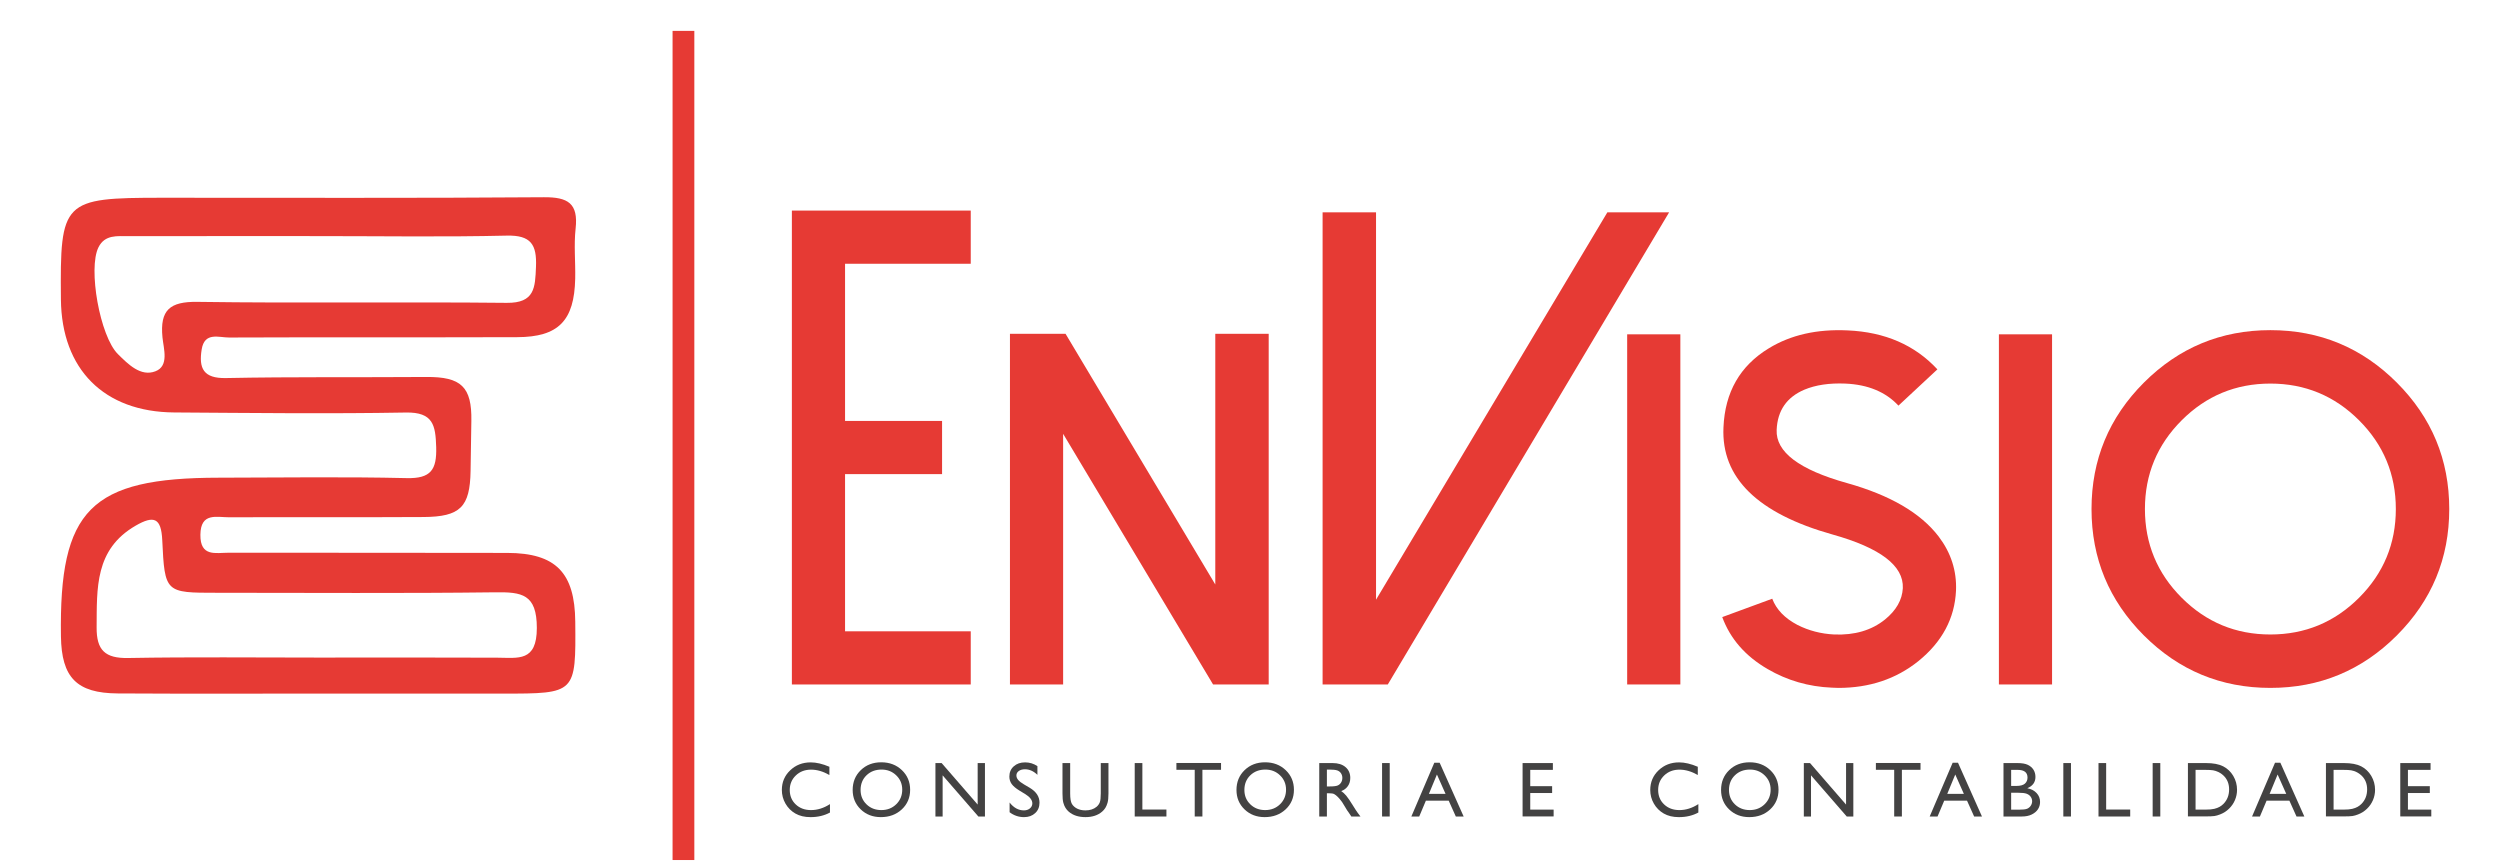
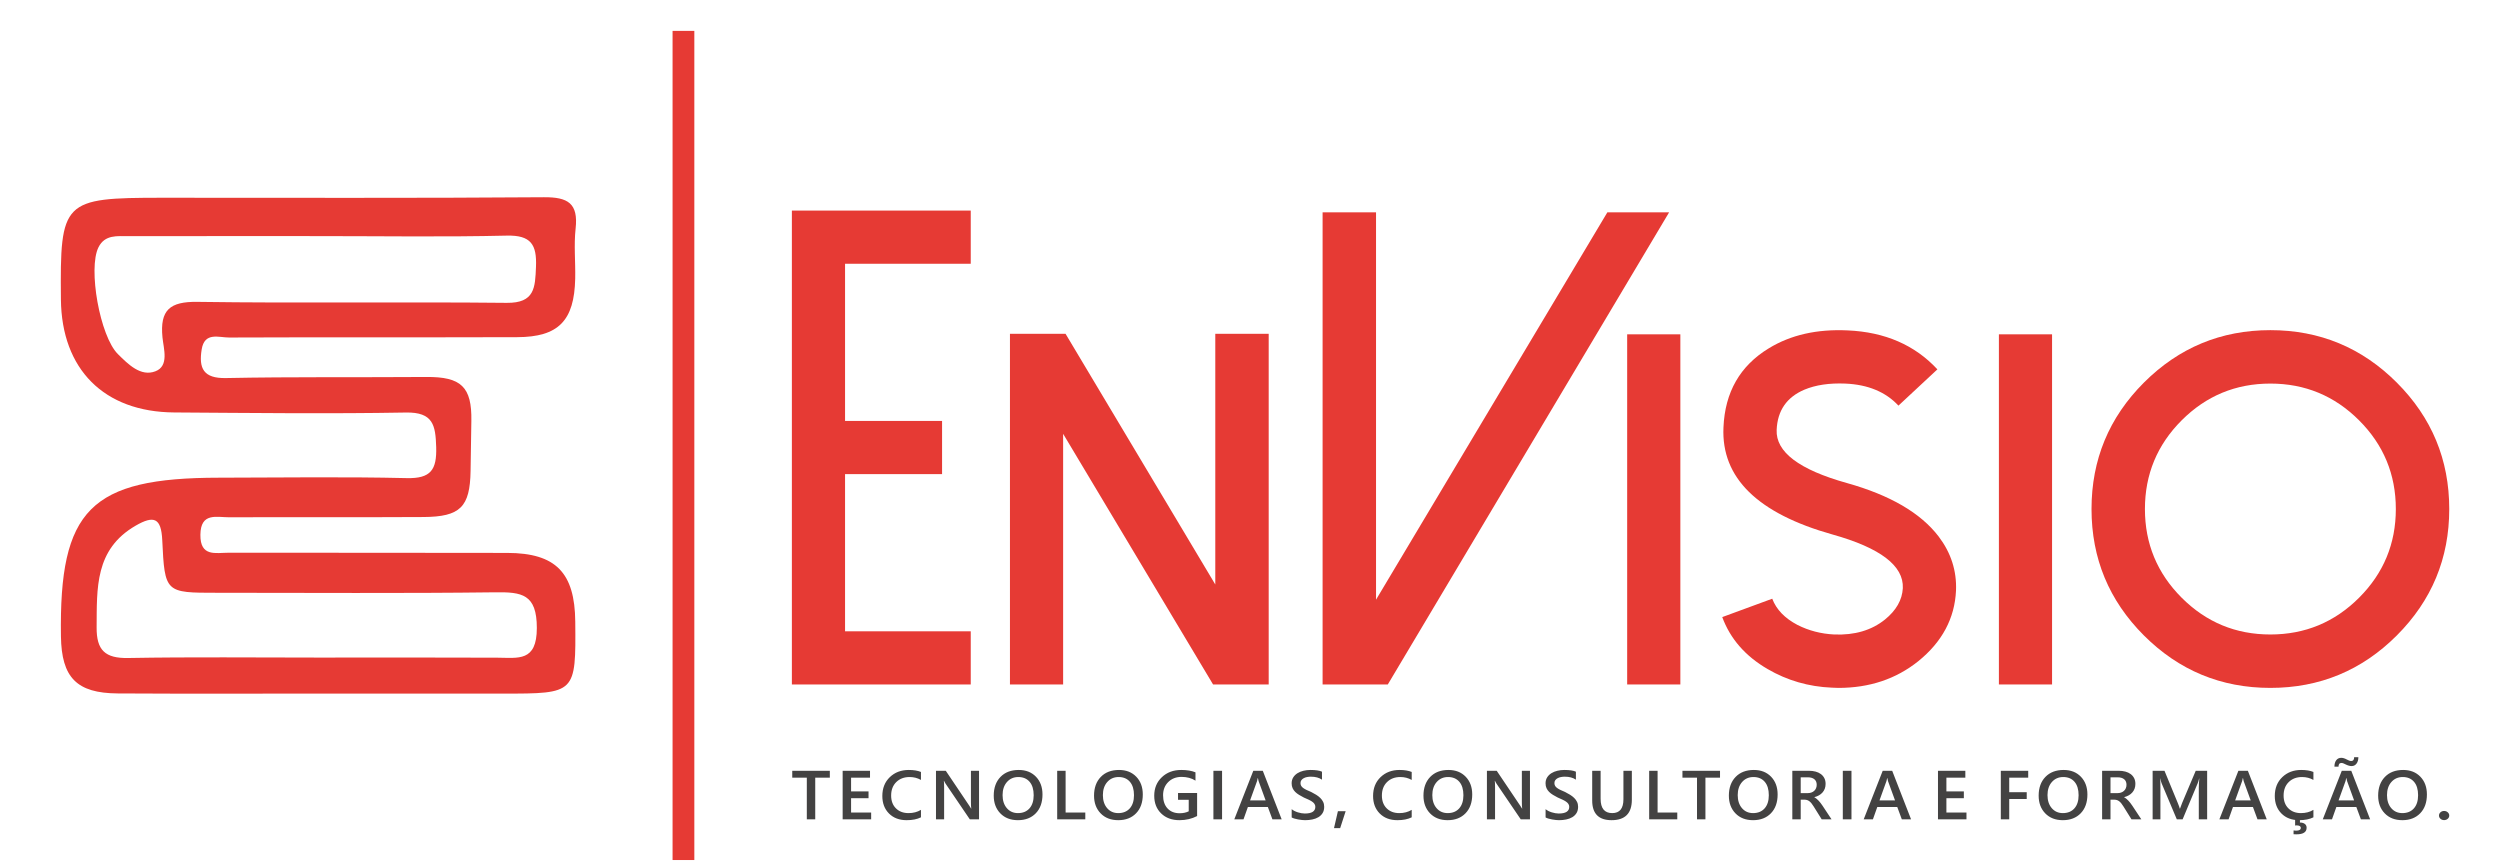
<svg xmlns="http://www.w3.org/2000/svg" xml:space="preserve" width="214.622mm" height="74.506mm" version="1.1" style="shape-rendering:geometricPrecision; text-rendering:geometricPrecision; image-rendering:optimizeQuality; fill-rule:evenodd; clip-rule:evenodd" viewBox="0 0 21462.2 7450.6">
  <defs>
    <style type="text/css">
   
    .fil1 {fill:#434242;fill-rule:nonzero}
    .fil0 {fill:#E63A34;fill-rule:nonzero}
   
  </style>
  </defs>
  <g id="Camada_x0020_1">
    <path class="fil0" d="M2738.2 5645.24c510.08,0 1020.32,-1.71 1530.55,0.89 180.29,0.93 339.88,37.45 339.88,-255.04 0,-291.57 -128.71,-309.12 -357.18,-306.23 -796.41,10.1 -1593.12,3.94 -2389.79,4.05 -442.43,0.15 -447.4,0.41 -468.74,-451.7 -9.02,-189.43 -69.26,-216.67 -229.66,-123.7 -350.61,203.45 -331.09,536.8 -333.72,871.82 -1.71,196.41 72.52,267.22 270.63,263.58 545.82,-9.98 1091.94,-3.56 1638.03,-3.67zm1.82 -3618.32c-545.31,0 -1090.61,-0.52 -1635.92,0.52 -96.75,0.26 -203.19,-15.18 -258.6,95.31 -91.38,182.41 12.73,764.38 166.41,916.88 89.04,88.14 196,196.14 321.96,147.97 119.54,-45.58 70.7,-192.88 61.01,-290.78 -23.15,-235.3 62.47,-308.86 300.73,-305.33 884.41,12.69 1769.23,-0.93 2653.9,8.49 241.72,2.64 244.46,-131.04 251.77,-308.33 8.13,-190.5 -41.34,-274.01 -251.62,-268.92 -536.29,12.69 -1073.1,4.19 -1609.64,4.19zm98.46 3927.43c-609.44,-0.26 -1218.8,2.49 -1828.13,-1.29 -352.83,-2.23 -481.95,-136.95 -487.18,-489.68 -16.22,-1089.86 253.22,-1361.13 1354.85,-1362.42 537.7,-0.82 1075.69,-9.06 1613.02,3.63 208.58,4.98 259.35,-72.11 253.6,-266.28 -5.65,-186.83 -24.76,-300.99 -260.28,-296.84 -662.77,11.81 -1326.17,3.83 -1989.31,-0.63 -602.12,-4.08 -966.39,-370.54 -972.14,-970.95 -7.98,-848.67 14.55,-871.87 867,-872.24 1093.25,-0.52 2186.34,4.31 3279.59,-4.45 206.35,-1.6 296.16,52.62 272.07,269.29 -15.69,141.7 -0.4,286.48 -3.52,429.85 -7.87,361.22 -143.26,501.06 -498.43,502.25 -824.32,2.75 -1648.65,-0.52 -2472.97,3.01 -87.07,0.37 -210.91,-50.66 -235.3,102.5 -25.79,160.78 13.88,249.44 208.06,245.51 573.33,-11.66 1147.06,-4.98 1720.53,-9.32 298.91,-2.23 391.47,84.21 386.61,376.81 -2.34,143.37 -4.19,286.59 -6.68,429.96 -5.23,309.26 -87.18,393.59 -405.2,395.55 -555.55,3.42 -1111.32,-0.15 -1666.98,2.23 -108,0.37 -245.1,-43.87 -247.32,149.64 -2.34,193.1 132.9,154.35 242.76,154.61 797.6,1.45 1595.2,-0.78 2392.69,1.6 415.92,1.15 578.96,169.68 582.75,590.47 5.49,617.31 5.49,617.31 -621.39,617.45 -492.94,0 -985.88,0 -1478.7,-0.26z" />
    <polygon class="fil0" points="5960.78,7383.25 5773.95,7383.25 5773.95,265.12 5960.78,265.12 " />
    <polygon class="fil0" points="8333.69,1807.8 8333.69,2264.33 7254.69,2264.33 7254.69,3613.7 8087.55,3613.7 8087.55,4070.23 7254.69,4070.23 7254.69,5419.7 8333.69,5419.7 8333.69,5876.12 6798.16,5876.12 6798.16,1807.8 " />
    <polygon class="fil0" points="10891.61,2865.9 10891.61,5876.05 10414.11,5876.05 9126.83,3724.26 9126.83,5876.05 8670.3,5876.05 8670.3,2865.9 9147.8,2865.9 10433.11,5017.84 10433.11,2865.9 " />
    <polygon class="fil0" points="11813.09,1823.09 11813.09,5148.25 13798.87,1823.09 14329,1823.09 11914.04,5876.08 11354.33,5876.08 11354.33,1823.09 " />
    <polygon class="fil0" points="14425.6,5876.01 13969.07,5876.01 13969.07,2870.17 14425.6,2870.17 " />
    <path class="fil0" d="M15725.57 5903.43c-199.15,-8.38 -382.82,-61.64 -551.06,-159.84 -190.76,-110.79 -320.4,-259.39 -389.24,-445.95l429.18 -157.77c35.07,92.56 107.22,167.6 216.55,225.09 96.87,49.06 202.12,76.45 315.65,82.06 175.32,6.94 320.36,-35.86 435.45,-128.3 96.75,-78.54 147.97,-168.39 153.46,-269.3 8.5,-192.1 -192.58,-345.67 -603.57,-460.76 -643.77,-180.81 -955.89,-487.3 -936.26,-919.11 12.7,-302.95 142.3,-529.31 389.25,-679.36 188.01,-115.08 413.59,-166.3 677.43,-153.72 319.69,14.03 576.33,125.55 769.84,334.39l-334.39 311.49c-109.45,-117.83 -261.73,-180.96 -456.53,-189.35 -137.51,-5.6 -254.53,11.91 -351.43,52.52 -151.35,64.54 -230.55,179.51 -237.49,345 -8.65,189.32 192.58,341.59 603.57,456.53 370.25,103.69 632.49,256.64 786.88,458.5 106.44,140.25 156.17,295.27 149.23,464.95 -11.13,238.42 -119.28,440.28 -323.89,605.8 -190.76,152.91 -419.37,229.25 -685.81,229.25 -19.63,0 -38.64,-0.78 -56.82,-2.12z" />
    <polygon class="fil0" points="17616.71,5876.01 17160.29,5876.01 17160.29,2870.17 17616.71,2870.17 " />
    <path class="fil0" d="M18729.37 3608.5c-210.14,210.28 -315.43,464.14 -315.43,761.49 0,297.31 105.29,551.06 315.43,761.34 210.39,210.51 464.13,315.65 761.45,315.65 297.35,0 551.09,-105.14 761.6,-315.65 210.28,-210.28 315.54,-464.03 315.54,-761.34 0,-297.35 -105.26,-551.21 -315.54,-761.49 -210.51,-210.39 -464.25,-315.54 -761.6,-315.54 -297.32,0 -551.06,105.15 -761.45,315.54zm-324.08 1846.87c-300.06,-300.1 -449.85,-661.99 -449.85,-1085.38 0,-423.57 149.79,-785.32 449.85,-1085.53 300.25,-300.09 662.1,-450.14 1085.53,-450.14 423.57,0 785.31,150.05 1085.41,450.14 300.06,300.21 450.26,661.96 450.26,1085.53 0,423.39 -150.2,785.28 -450.26,1085.38 -300.1,300.06 -661.84,450.11 -1085.41,450.11 -423.43,0 -785.28,-150.05 -1085.53,-450.11z" />
-     <path class="fil1" d="M7125.17 6903.15l0 72.3c-48.06,26.17 -103.7,39.53 -166.68,39.53 -51.32,0 -94.78,-10.47 -130.52,-31.03 -35.63,-20.56 -63.91,-48.84 -84.73,-84.99 -20.68,-36.11 -31.18,-75.15 -31.18,-117.28 0,-66.65 23.72,-122.95 71.52,-168.38 47.5,-45.58 106.29,-68.36 176.06,-68.36 48.21,0 101.88,12.58 160.67,37.7l0 70.7c-53.67,-30.76 -106.18,-46.05 -157.25,-46.05 -52.63,0 -96.35,16.62 -130.94,49.88 -34.66,33.1 -52.1,74.6 -52.1,124.51 0,50.4 17.03,91.78 51.32,124.22 34.18,32.36 77.79,48.58 130.94,48.58 55.63,0 109.97,-17.14 162.89,-51.33z" />
-     <path class="fil1" d="M7568.19 6606.66c-52.37,0 -95.46,16.36 -129.38,49.25 -33.88,32.84 -50.77,74.74 -50.77,125.81 0,49.47 17,90.59 50.92,123.48 33.77,32.84 76.34,49.21 127.26,49.21 51.18,0 93.86,-16.74 128.04,-50.29 34.3,-33.37 51.33,-75.16 51.33,-125.04 0,-48.69 -17.03,-89.55 -51.33,-122.65 -34.18,-33.26 -76.08,-49.77 -126.07,-49.77zm-2.75 -62.43c70.96,0 130.12,22.49 177.26,67.4 47.02,44.8 70.7,101.1 70.7,168.79 0,67.7 -23.94,123.59 -71.48,167.98 -47.51,44.38 -107.48,66.5 -179.89,66.5 -69.14,0 -126.85,-22.12 -172.84,-66.5 -46.06,-44.39 -69.1,-99.91 -69.1,-166.68 0,-68.62 23.3,-125.29 69.66,-170.09 46.32,-44.91 104.84,-67.4 175.69,-67.4z" />
-     <polygon class="fil1" points="8393.14,6550.84 8455.72,6550.84 8455.72,7009.63 8399.16,7009.63 8092.38,6656.24 8092.38,7009.63 8030.58,7009.63 8030.58,6550.84 8083.77,6550.84 8393.14,6907.13 " />
-     <path class="fil1" d="M8801.91 6817.39l-49.88 -30.25c-31.29,-19.26 -53.56,-37.97 -66.92,-56.56 -13.1,-18.48 -19.89,-39.68 -19.89,-63.76 0,-36.15 12.54,-65.47 37.71,-88 25.12,-22.64 57.6,-33.92 97.64,-33.92 38.27,0 73.49,10.76 105.55,32.36l0 74.49c-33.25,-31.81 -68.73,-47.65 -106.96,-47.65 -21.49,0 -39.04,4.97 -52.77,14.77 -13.74,9.98 -20.68,22.67 -20.68,38.11 0,13.73 5.09,26.72 15.18,38.64 10.21,12.02 26.43,24.6 48.96,37.82l50.28 29.61c56.05,33.51 83.92,76.05 83.92,127.78 0,36.63 -12.29,66.51 -37.04,89.56 -24.61,22.9 -56.45,34.55 -95.98,34.55 -45.42,0 -86.54,-13.99 -123.73,-41.9l0 -83.4c35.37,45.02 76.45,67.44 123.07,67.44 20.56,0 37.7,-5.79 51.47,-17.15 13.62,-11.39 20.56,-25.94 20.56,-43.09 0,-27.87 -20.19,-54.48 -60.49,-79.45z" />
-     <path class="fil1" d="M9450.02 6550.84l65.98 0 0 260.42c0,35.22 -2.63,61.8 -7.72,79.76 -5.23,18.04 -11.54,32.99 -19,44.76 -7.57,12.06 -16.74,22.64 -27.76,32.06 -36.37,31.33 -83.91,47.02 -142.55,47.02 -59.86,0 -107.63,-15.58 -143.89,-46.61 -11.02,-9.69 -20.19,-20.41 -27.76,-32.47 -7.46,-11.77 -13.77,-26.47 -18.59,-43.87 -4.98,-17.15 -7.46,-44.24 -7.46,-81.28l0 -259.79 65.98 0 0 260.42c0,43.09 4.98,73.08 14.78,89.96 9.94,16.89 24.9,30.36 44.9,40.57 20.3,10.09 44.02,15.33 71.37,15.33 39.01,0 70.7,-10.36 95.31,-30.62 12.84,-10.88 22.27,-23.83 28.02,-38.79 5.49,-14.91 8.39,-40.3 8.39,-76.45l0 -260.42z" />
-     <polygon class="fil1" points="9741.39,6550.84 9807.12,6550.84 9807.12,6949.81 10013.62,6949.81 10013.62,7009.63 9741.39,7009.63 " />
-     <polygon class="fil1" points="10099.28,6550.13 10482.51,6550.13 10482.51,6608.66 10322.51,6608.66 10322.51,7009.56 10256.52,7009.56 10256.52,6608.66 10099.28,6608.66 " />
-     <path class="fil1" d="M10863.1 6606.66c-52.36,0 -95.45,16.36 -129.37,49.25 -33.89,32.84 -50.77,74.74 -50.77,125.81 0,49.47 16.99,90.59 50.92,123.48 33.92,32.84 76.34,49.21 127.26,49.21 51.18,0 94,-16.74 128.19,-50.29 34.14,-33.37 51.17,-75.16 51.17,-125.04 0,-48.69 -17.03,-89.55 -51.17,-122.65 -34.19,-33.26 -76.2,-49.77 -126.23,-49.77zm-2.74 -62.43c70.96,0 130.12,22.49 177.25,67.4 47.02,44.8 70.7,101.1 70.7,168.79 0,67.7 -23.94,123.59 -71.48,167.98 -47.5,44.38 -107.48,66.5 -179.89,66.5 -69.14,0 -126.85,-22.12 -172.83,-66.5 -46.06,-44.39 -69.11,-99.91 -69.11,-166.68 0,-68.62 23.31,-125.29 69.66,-170.09 46.32,-44.91 105,-67.4 175.7,-67.4z" />
-     <path class="fil1" d="M11410.86 6606.66l-19.64 0 0 144.81 24.98 0c33.26,0 56.04,-2.89 68.36,-8.5 12.44,-5.64 22.01,-14.29 28.95,-25.79 6.91,-11.54 10.32,-24.61 10.32,-39.3 0,-14.4 -3.79,-27.47 -11.39,-39.12 -7.57,-11.8 -18.45,-20.04 -32.48,-24.9 -13.73,-4.72 -36.89,-7.2 -69.1,-7.2zm-85.25 403.01l0 -458.79 114.98 0c46.31,0 83.13,11.39 110.33,34.44 27.24,23.04 41.01,54.07 41.01,93.22 0,26.73 -6.68,49.88 -20.19,69.41 -13.21,19.48 -32.58,33.88 -57.34,43.6 14.66,9.69 29.06,22.75 42.94,39.38 14.03,16.63 33.78,45.73 59.2,87.07 15.85,26.05 28.8,45.72 38.37,58.79l24.35 32.88 -78.16 0 -20.04 -30.25c-0.67,-1.19 -1.97,-3 -3.93,-5.64l-12.85 -18.07 -20.15 -33.52 -22.01 -35.85c-13.73,-18.74 -26.16,-33.81 -37.44,-44.91 -11.1,-11.13 -21.46,-19.26 -30.62,-24.08 -8.91,-5.01 -24.24,-7.35 -45.84,-7.35l-17 0 0 199.67 -65.61 0z" />
-     <polygon class="fil1" points="11864.94,6550.8 11930.55,6550.8 11930.55,7009.59 11864.94,7009.59 " />
-     <path class="fil1" d="M12409.8 6815.2l-73.97 -166.16 -68.73 166.16 142.7 0zm-96.5 -266.96l46.1 0 205.83 461.39 -67.18 0 -61.12 -135.91 -195.89 0 -57.22 135.91 -67.55 0 197.03 -461.39z" />
-     <polygon class="fil1" points="13071.23,6550.84 13331.25,6550.84 13331.25,6609.25 13136.96,6609.25 13136.96,6749.21 13324.82,6749.21 13324.82,6808 13136.96,6808 13136.96,6950.44 13337.67,6950.44 13337.67,7008.96 13071.23,7008.96 " />
-     <path class="fil1" d="M14580.22 6903.15l0 72.3c-48.06,26.17 -103.7,39.53 -166.83,39.53 -51.18,0 -94.78,-10.47 -130.38,-31.03 -35.62,-20.56 -64.02,-48.84 -84.73,-84.99 -20.82,-36.11 -31.13,-75.15 -31.13,-117.28 0,-66.65 23.68,-122.95 71.33,-168.38 47.65,-45.58 106.44,-68.36 176.25,-68.36 48.17,0 101.73,12.58 160.63,37.7l0 70.7c-53.67,-30.76 -106.19,-46.05 -157.25,-46.05 -52.74,0 -96.35,16.62 -131.05,49.88 -34.55,33.1 -52,74.6 -52,124.51 0,50.4 17.04,91.78 51.33,124.22 34.18,32.36 77.79,48.58 130.94,48.58 55.63,0 109.96,-17.14 162.89,-51.33z" />
-     <path class="fil1" d="M15023.24 6606.66c-52.52,0 -95.57,16.36 -129.34,49.25 -33.92,32.84 -50.81,74.74 -50.81,125.81 0,49.47 17,90.59 50.92,123.48 33.77,32.84 76.34,49.21 127.26,49.21 51.18,0 93.86,-16.74 128.04,-50.29 34.29,-33.37 51.33,-75.16 51.33,-125.04 0,-48.69 -17.04,-89.55 -51.33,-122.65 -34.18,-33.26 -76.19,-49.77 -126.07,-49.77zm-2.75 -62.43c70.96,0 130.12,22.49 177.14,67.4 47.14,44.8 70.7,101.1 70.7,168.79 0,67.7 -23.82,123.59 -71.48,167.98 -47.39,44.38 -107.36,66.5 -179.88,66.5 -69.03,0 -126.75,-22.12 -172.84,-66.5 -46.1,-44.39 -68.99,-99.91 -68.99,-166.68 0,-68.62 23.15,-125.29 69.51,-170.09 46.35,-44.91 104.99,-67.4 175.84,-67.4z" />
-     <polygon class="fil1" points="15848.19,6550.84 15910.65,6550.84 15910.65,7009.63 15854.09,7009.63 15547.31,6656.24 15547.31,7009.63 15485.63,7009.63 15485.63,6550.84 15538.82,6550.84 15848.19,6907.13 " />
-     <polygon class="fil1" points="16104.27,6550.13 16487.39,6550.13 16487.39,6608.66 16327.51,6608.66 16327.51,7009.56 16261.41,7009.56 16261.41,6608.66 16104.27,6608.66 " />
-     <path class="fil1" d="M16859.53 6815.2l-73.82 -166.16 -68.73 166.16 142.55 0zm-96.35 -266.96l46.1 0 205.68 461.39 -67.18 0 -61.12 -135.91 -195.74 0 -57.34 135.91 -67.43 0 197.03 -461.39z" />
-     <path class="fil1" d="M17326.75 6805.69l-61.28 0 0 145.45 64.69 0c35.85,0 60.2,-2.74 73.04,-8.39 12.84,-5.64 23.05,-14.25 30.77,-26.05 7.86,-11.91 11.65,-24.61 11.65,-38.08 0,-14.03 -4.05,-26.87 -12.29,-38.52 -8.12,-11.51 -19.78,-20.15 -34.84,-25.91 -15.18,-5.75 -39.01,-8.5 -71.74,-8.5zm-4.87 -196.4l-56.41 0 0 137.88 43.61 0c35.07,0 59.94,-6.68 74.75,-20.04 14.8,-13.22 22.12,-30.51 22.12,-51.85 0,-43.98 -28.03,-65.99 -84.07,-65.99zm33.29 400.38l-155.43 0 0 -458.79 120.21 0c37.82,0 67.4,5.12 88.74,15.21 21.08,10.21 37.34,24.2 48.58,42.01 11.14,17.82 16.78,38.49 16.78,61.95 0,45.16 -23.46,77.38 -69.92,96.86 33.36,6.31 60.08,20.19 79.86,41.38 19.9,21.23 29.73,46.62 29.73,76.2 0,23.45 -6.05,44.27 -18.07,62.72 -12.06,18.44 -29.88,33.4 -53.04,44.9 -23.42,11.81 -52.62,17.56 -87.44,17.56z" />
-     <polygon class="fil1" points="17713.47,6550.8 17779.04,6550.8 17779.04,7009.59 17713.47,7009.59 " />
-     <polygon class="fil1" points="18015.38,6550.84 18081.11,6550.84 18081.11,6949.81 18287.57,6949.81 18287.57,7009.63 18015.38,7009.63 " />
-     <polygon class="fil1" points="18480.3,6550.8 18545.92,6550.8 18545.92,7009.59 18480.3,7009.59 " />
-     <path class="fil1" d="M18930.74 6609.29l-82.09 0 0 341.18 84.06 0c32.99,0 58.38,-2.22 76.56,-6.68 18.08,-4.45 33.3,-10.2 45.47,-17.14 12.17,-6.79 23.31,-15.33 33.36,-25.39 32.37,-32.88 48.58,-74.37 48.58,-124.51 0,-49.25 -16.77,-89.45 -50.02,-120.47 -12.18,-11.51 -26.17,-21.08 -42.17,-28.54 -15.81,-7.46 -30.87,-12.44 -45.16,-14.77 -14.14,-2.49 -37.04,-3.68 -68.59,-3.68zm-147.71 399.6l0 -458.01 154.65 0c62.46,0 111.68,9.31 148.2,28.02 36.26,18.74 65.2,46.35 86.69,82.61 21.34,36.3 32.18,75.97 32.18,118.91 0,30.62 -6.01,59.94 -17.78,87.96 -11.91,28.02 -28.69,52.66 -50.69,73.85 -22.23,21.86 -48.18,38.49 -77.64,49.62 -17.41,6.8 -33.26,11.4 -47.77,13.63 -14.4,2.22 -41.9,3.41 -82.76,3.41l-145.08 0z" />
-     <path class="fil1" d="M19627.06 6815.2l-74 -166.16 -68.59 166.16 142.59 0zm-96.38 -266.96l46.09 0 205.68 461.39 -67.17 0 -61.13 -135.91 -195.88 0 -57.19 135.91 -67.44 0 197.04 -461.39z" />
-     <path class="fil1" d="M20115.58 6609.29l-82.05 0 0 341.18 84.17 0c32.84,0 58.38,-2.22 76.45,-6.68 18.19,-4.45 33.26,-10.2 45.43,-17.14 12.17,-6.79 23.31,-15.33 33.4,-25.39 32.33,-32.88 48.58,-74.37 48.58,-124.51 0,-49.25 -16.63,-89.45 -50.03,-120.47 -12.17,-11.51 -26.2,-21.08 -42.01,-28.54 -16,-7.46 -31.03,-12.44 -45.31,-14.77 -14.14,-2.49 -37.04,-3.68 -68.63,-3.68zm-147.67 399.6l0 -458.01 154.61 0c62.46,0 111.83,9.31 148.23,28.02 36.26,18.74 65.21,46.35 86.66,82.61 21.34,36.3 32.22,75.97 32.22,118.91 0,30.62 -6.02,59.94 -17.82,87.96 -11.91,28.02 -28.65,52.66 -50.66,73.85 -22.26,21.86 -48.17,38.49 -77.64,49.62 -17.4,6.8 -33.25,11.4 -47.8,13.63 -14.4,2.22 -41.86,3.41 -82.72,3.41l-145.08 0z" />
-     <polygon class="fil1" points="20606.07,6550.84 20866.09,6550.84 20866.09,6609.25 20671.8,6609.25 20671.8,6749.21 20859.67,6749.21 20859.67,6808 20671.8,6808 20671.8,6950.44 20872.36,6950.44 20872.36,7008.96 20606.07,7008.96 " />
+     <path class="fil1" d="M7123.98 6676.09l-125.25 0 0 357.91 -72.31 0 0 -357.91 -125.03 0 0 -58.96 322.59 0 0 58.96zm354.76 357.91l-244.67 0 0 -416.87 234.91 0 0 58.96 -162.59 0 0 117.91 149.83 0 0 58.36 -149.83 0 0 123.28 172.35 0 0 58.36zm427.59 -17.37c-32.78,16.38 -73.66,24.52 -122.43,24.52 -63.29,0 -113.92,-19.06 -152,-57.27 -38.07,-38.22 -57.17,-88.44 -57.17,-150.47 0,-66.7 21.48,-120.6 64.33,-161.79 42.85,-41.09 97.01,-61.64 162.48,-61.64 42.13,0 77.09,5.76 104.79,17.17l0 68.59c-29.36,-16.68 -61.73,-25.01 -97.21,-25.01 -47.21,0 -85.5,14.39 -114.76,43.27 -29.26,28.89 -43.99,67.5 -43.99,115.73 0,45.96 13.7,82.58 41.08,109.78 27.4,27.29 63.3,40.89 107.91,40.89 41.09,0 76.78,-9.33 106.97,-27.99l0 64.22zm498.57 17.37l-79.06 0 -208.14 -306.4c-5.29,-7.74 -9.65,-15.78 -13.06,-24.12l-1.88 0c1.67,8.93 2.39,27.99 2.39,57.27l0 273.25 -69.83 0 0 -416.87 84.15 0 201.28 299.15c8.51,12.41 13.9,20.95 16.4,25.61l1.25 0c-2.08,-11.12 -3.12,-29.78 -3.12,-56.18l0 -268.58 69.62 0 0 416.87zm333.8 7.15c-62.77,0 -113.09,-19.46 -150.96,-58.46 -37.77,-39.01 -56.66,-89.73 -56.66,-152.16 0,-67.1 19.31,-120.7 57.8,-160.6 38.49,-40 90.79,-59.95 156.77,-59.95 61.22,0 110.5,19.36 147.96,58.17 37.35,38.8 56.03,89.52 56.03,152.15 0,68.09 -19.09,121.89 -57.38,161.49 -38.38,39.6 -89.54,59.36 -153.56,59.36zm3.32 -370.42c-39.83,0 -72.31,14.29 -97.42,42.78 -25.01,28.48 -37.56,66 -37.56,112.45 0,46.35 12.24,83.67 36.52,111.96 24.28,28.29 56.13,42.48 95.45,42.48 41.71,0 74.71,-13.5 98.78,-40.39 24.07,-27 36.21,-64.72 36.21,-113.16 0,-49.82 -11.72,-88.23 -35.18,-115.43 -23.34,-27.1 -55.61,-40.69 -96.8,-40.69zm575.14 363.27l-241.34 0 0 -416.87 72.32 0 0 358.51 169.02 0 0 58.36zm282.65 7.15c-62.77,0 -113.08,-19.46 -150.96,-58.46 -37.76,-39.01 -56.65,-89.73 -56.65,-152.16 0,-67.1 19.3,-120.7 57.79,-160.6 38.49,-40 90.79,-59.95 156.77,-59.95 61.22,0 110.51,19.36 147.96,58.17 37.35,38.8 56.03,89.52 56.03,152.15 0,68.09 -19.09,121.89 -57.38,161.49 -38.38,39.6 -89.54,59.36 -153.56,59.36zm3.33 -370.42c-39.84,0 -72.32,14.29 -97.43,42.78 -25,28.48 -37.56,66 -37.56,112.45 0,46.35 12.24,83.67 36.53,111.96 24.27,28.29 56.12,42.48 95.45,42.48 41.71,0 74.71,-13.5 98.77,-40.39 24.08,-27 36.21,-64.72 36.21,-113.16 0,-49.82 -11.72,-88.23 -35.17,-115.43 -23.35,-27.1 -55.62,-40.69 -96.8,-40.69zm673.91 334.98c-45.44,23.63 -95.97,35.44 -151.69,35.44 -64.44,0 -116.62,-19.16 -156.57,-57.57 -39.94,-38.41 -59.87,-89.23 -59.87,-152.46 0,-64.61 21.8,-117.61 65.47,-159 43.69,-41.39 99.19,-62.14 166.43,-62.14 48.45,0 89.23,6.75 122.22,20.35l0 71.36c-33.41,-21.43 -73.25,-32.15 -119.42,-32.15 -46.48,0 -84.45,14.69 -114.13,43.97 -29.68,29.28 -44.61,67.19 -44.61,113.84 0,47.94 12.86,85.56 38.38,113.05 25.53,27.5 60.18,41.19 103.97,41.19 29.98,0 55.93,-5.55 77.82,-16.57l0 -98.96 -91.83 0 0 -58.36 163.83 0 0 198.01zm214.27 28.29l-74.38 0 0 -416.87 74.38 0 0 416.87zm511.65 0l-79.38 0 -39.22 -106 -171.4 0 -37.65 106 -79.07 0 163.2 -416.87 81.46 0 162.06 416.87zm-137.68 -162.58l-60.49 -166.15c-1.87,-5.46 -3.85,-14.2 -5.81,-26.21l-1.24 0c-1.77,11.02 -3.85,19.76 -6.03,26.21l-59.97 166.15 133.54 0zm223.62 146.2l0 -71.16c6.74,5.85 14.62,11.01 23.86,15.68 9.23,4.66 18.98,8.63 29.36,11.81 10.27,3.18 20.65,5.66 31.02,7.44 10.28,1.69 19.82,2.59 28.54,2.59 30.4,0 53.02,-4.87 67.96,-14.6 14.83,-9.72 22.3,-23.82 22.3,-42.28 0,-9.92 -2.48,-18.46 -7.47,-25.7 -4.87,-7.35 -11.82,-14 -20.75,-19.95 -8.92,-6.06 -19.4,-11.82 -31.43,-17.37 -12.14,-5.46 -25.01,-11.22 -38.81,-17.27 -14.84,-7.55 -28.54,-15.19 -41.3,-23.03 -12.75,-7.74 -23.86,-16.28 -33.3,-25.71 -9.44,-9.43 -16.81,-20.05 -22.21,-31.86 -5.39,-11.81 -8.09,-25.71 -8.09,-41.59 0,-19.55 4.67,-36.62 13.9,-51.11 9.13,-14.4 21.38,-26.31 36.42,-35.74 15.15,-9.43 32.27,-16.37 51.57,-20.94 19.19,-4.56 38.91,-6.85 58.94,-6.85 45.65,0 78.85,4.97 99.7,14.89l0 68.49c-24.69,-17.08 -56.54,-25.61 -95.46,-25.61 -10.68,0 -21.36,0.99 -32.05,2.88 -10.69,1.98 -20.13,5.16 -28.54,9.63 -8.4,4.46 -15.25,10.12 -20.54,17.07 -5.29,6.94 -7.89,15.38 -7.89,25.21 0,9.33 1.98,17.37 6.02,24.22 4.05,6.75 9.96,13 17.85,18.56 7.78,5.65 17.33,11.11 28.53,16.47 11.21,5.36 24.28,11.12 39.12,17.27 15.15,7.55 29.47,15.59 42.95,23.92 13.49,8.34 25.32,17.47 35.59,27.6 10.27,10.12 18.36,21.34 24.28,33.64 6.02,12.31 9.02,26.31 9.02,41.99 0,21.14 -4.45,39.01 -13.38,53.6 -8.93,14.49 -20.96,26.3 -36,35.43 -15.15,9.13 -32.48,15.68 -52.19,19.75 -19.61,4.07 -40.36,6.16 -62.25,6.16 -7.37,0 -16.29,-0.5 -26.98,-1.59 -10.58,-1.09 -21.48,-2.58 -32.68,-4.67 -11.1,-1.98 -21.69,-4.46 -31.54,-7.44 -9.96,-2.88 -17.96,-6.15 -24.07,-9.83zm463.29 -53.3l-47.1 145.31 -52.92 0 33.51 -145.31 66.51 0zm567.12 52.31c-32.78,16.38 -73.66,24.52 -122.43,24.52 -63.29,0 -113.92,-19.06 -152,-57.27 -38.07,-38.22 -57.17,-88.44 -57.17,-150.47 0,-66.7 21.48,-120.6 64.33,-161.79 42.85,-41.09 97.01,-61.64 162.48,-61.64 42.12,0 77.09,5.76 104.79,17.17l0 68.59c-29.36,-16.68 -61.74,-25.01 -97.21,-25.01 -47.21,0 -85.5,14.39 -114.76,43.27 -29.26,28.89 -43.99,67.5 -43.99,115.73 0,45.96 13.69,82.58 41.08,109.78 27.4,27.29 63.3,40.89 107.91,40.89 41.08,0 76.78,-9.33 106.97,-27.99l0 64.22zm308.59 24.52c-62.78,0 -113.09,-19.46 -150.96,-58.46 -37.77,-39.01 -56.66,-89.73 -56.66,-152.16 0,-67.1 19.31,-120.7 57.8,-160.6 38.49,-40 90.79,-59.95 156.77,-59.95 61.21,0 110.5,19.36 147.96,58.17 37.35,38.8 56.03,89.52 56.03,152.15 0,68.09 -19.09,121.89 -57.38,161.49 -38.39,39.6 -89.55,59.36 -153.56,59.36zm3.32 -370.42c-39.84,0 -72.31,14.29 -97.42,42.78 -25.01,28.48 -37.56,66 -37.56,112.45 0,46.35 12.24,83.67 36.52,111.96 24.27,28.29 56.13,42.48 95.45,42.48 41.71,0 74.71,-13.5 98.78,-40.39 24.07,-27 36.21,-64.72 36.21,-113.16 0,-49.82 -11.72,-88.23 -35.18,-115.43 -23.34,-27.1 -55.61,-40.69 -96.8,-40.69zm703.38 363.27l-79.06 0 -208.14 -306.4c-5.28,-7.74 -9.64,-15.78 -13.06,-24.12l-1.87 0c1.66,8.93 2.38,27.99 2.38,57.27l0 273.25 -69.83 0 0 -416.87 84.15 0 201.28 299.15c8.51,12.41 13.91,20.95 16.4,25.61l1.25 0c-2.08,-11.12 -3.12,-29.78 -3.12,-56.18l0 -268.58 69.62 0 0 416.87zm134.08 -16.38l0 -71.16c6.74,5.85 14.62,11.01 23.86,15.68 9.23,4.66 18.99,8.63 29.37,11.81 10.26,3.18 20.64,5.66 31.01,7.44 10.28,1.69 19.82,2.59 28.54,2.59 30.4,0 53.02,-4.87 67.96,-14.6 14.83,-9.72 22.31,-23.82 22.31,-42.28 0,-9.92 -2.49,-18.46 -7.48,-25.7 -4.87,-7.35 -11.82,-14 -20.75,-19.95 -8.91,-6.06 -19.4,-11.82 -31.43,-17.37 -12.14,-5.46 -25.01,-11.22 -38.8,-17.27 -14.85,-7.55 -28.54,-15.19 -41.31,-23.03 -12.75,-7.74 -23.86,-16.28 -33.3,-25.71 -9.44,-9.43 -16.81,-20.05 -22.2,-31.86 -5.4,-11.81 -8.09,-25.71 -8.09,-41.59 0,-19.55 4.67,-36.62 13.9,-51.11 9.12,-14.4 21.38,-26.31 36.42,-35.74 15.14,-9.43 32.27,-16.37 51.56,-20.94 19.2,-4.56 38.91,-6.85 58.94,-6.85 45.65,0 78.85,4.97 99.71,14.89l0 68.49c-24.69,-17.08 -56.55,-25.61 -95.46,-25.61 -10.69,0 -21.37,0.99 -32.05,2.88 -10.7,1.98 -20.14,5.16 -28.54,9.63 -8.41,4.46 -15.25,10.12 -20.54,17.07 -5.29,6.94 -7.9,15.38 -7.9,25.21 0,9.33 1.98,17.37 6.03,24.22 4.04,6.75 9.96,13 17.84,18.56 7.79,5.65 17.33,11.11 28.54,16.47 11.2,5.36 24.27,11.12 39.11,17.27 15.15,7.55 29.47,15.59 42.96,23.92 13.48,8.34 25.32,17.47 35.58,27.6 10.28,10.12 18.37,21.34 24.28,33.64 6.02,12.31 9.03,26.31 9.03,41.99 0,21.14 -4.46,39.01 -13.39,53.6 -8.92,14.49 -20.95,26.3 -36,35.43 -15.14,9.13 -32.48,15.68 -52.19,19.75 -19.61,4.07 -40.36,6.16 -62.25,6.16 -7.37,0 -16.29,-0.5 -26.98,-1.59 -10.58,-1.09 -21.47,-2.58 -32.68,-4.67 -11.1,-1.98 -21.69,-4.46 -31.54,-7.44 -9.96,-2.88 -17.96,-6.15 -24.07,-9.83zm740.53 -152.15c0,117.12 -58.01,175.68 -173.9,175.68 -111.02,0 -166.53,-56.28 -166.53,-168.94l0 -255.08 72.32 0 0 240.59c0,81.79 33.2,122.68 99.72,122.68 64.01,0 96.07,-39.4 96.07,-118.31l0 -244.96 72.32 0 0 248.34zm390.04 168.53l-241.34 0 0 -416.87 72.32 0 0 358.51 169.02 0 0 58.36zm366.91 -357.91l-125.25 0 0 357.91 -72.31 0 0 -357.91 -125.03 0 0 -58.96 322.59 0 0 58.96zm283.58 365.06c-62.78,0 -113.09,-19.46 -150.96,-58.46 -37.77,-39.01 -56.66,-89.73 -56.66,-152.16 0,-67.1 19.31,-120.7 57.8,-160.6 38.49,-40 90.79,-59.95 156.77,-59.95 61.21,0 110.5,19.36 147.96,58.17 37.35,38.8 56.03,89.52 56.03,152.15 0,68.09 -19.09,121.89 -57.38,161.49 -38.39,39.6 -89.55,59.36 -153.56,59.36zm3.32 -370.42c-39.84,0 -72.32,14.29 -97.43,42.78 -25,28.48 -37.55,66 -37.55,112.45 0,46.35 12.24,83.67 36.52,111.96 24.27,28.29 56.12,42.48 95.45,42.48 41.71,0 74.71,-13.5 98.77,-40.39 24.08,-27 36.22,-64.72 36.22,-113.16 0,-49.82 -11.72,-88.23 -35.18,-115.43 -23.34,-27.1 -55.61,-40.69 -96.8,-40.69zm670.6 363.27l-84.57 0 -69.62 -111.56c-6.22,-10.33 -12.34,-19.06 -18.37,-26.31 -6.01,-7.24 -12.03,-13.2 -18.25,-17.86 -6.12,-4.67 -12.87,-8.04 -20.24,-10.22 -7.26,-2.09 -15.46,-3.18 -24.58,-3.18l-29.16 0 0 169.13 -72.01 0 0 -416.87 143.39 0c20.55,0 39.33,2.28 56.55,6.95 17.22,4.66 32.27,11.71 45.03,21.14 12.76,9.33 22.72,21.14 29.88,35.13 7.27,14.1 10.79,30.48 10.79,49.33 0,14.69 -2.28,28.29 -6.74,40.6 -4.57,12.31 -11.1,23.23 -19.51,32.85 -8.4,9.63 -18.57,17.77 -30.4,24.52 -11.83,6.85 -25.21,12.11 -39.94,15.78l0 1.09c7.88,4.27 14.73,9.03 20.65,14.1 5.91,5.16 11.41,10.42 16.7,15.88 5.29,5.46 10.47,11.61 15.67,18.46 5.18,6.85 10.89,14.89 17.22,23.92l77.51 117.12zm-264.79 -360.89l0 135.78 60.17 0c11.11,0 21.49,-1.69 30.82,-4.96 9.45,-3.28 17.65,-8.04 24.49,-14.3 6.95,-6.15 12.24,-13.79 16.08,-22.73 3.94,-8.93 5.81,-18.95 5.81,-29.97 0,-20.05 -6.53,-35.63 -19.71,-46.95 -13.17,-11.21 -32.17,-16.87 -56.86,-16.87l-60.8 0zm435.8 360.89l-74.39 0 0 -416.87 74.39 0 0 416.87zm511.64 0l-79.37 0 -39.22 -106 -171.41 0 -37.65 106 -79.07 0 163.21 -416.87 81.45 0 162.06 416.87zm-137.68 -162.58l-60.49 -166.15c-1.87,-5.46 -3.84,-14.2 -5.81,-26.21l-1.24 0c-1.77,11.02 -3.85,19.76 -6.02,26.21l-59.97 166.15 133.53 0zm613.3 162.58l-244.66 0 0 -416.87 234.91 0 0 58.96 -162.59 0 0 117.91 149.83 0 0 58.36 -149.83 0 0 123.28 172.34 0 0 58.36zm530 -357.91l-162.89 0 0 125.06 150.14 0 0 58.36 -150.14 0 0 174.49 -72.32 0 0 -416.87 235.21 0 0 58.96zm297.29 365.06c-62.78,0 -113.09,-19.46 -150.96,-58.46 -37.77,-39.01 -56.66,-89.73 -56.66,-152.16 0,-67.1 19.31,-120.7 57.8,-160.6 38.49,-40 90.79,-59.95 156.77,-59.95 61.21,0 110.5,19.36 147.96,58.17 37.35,38.8 56.03,89.52 56.03,152.15 0,68.09 -19.09,121.89 -57.38,161.49 -38.39,39.6 -89.55,59.36 -153.56,59.36zm3.32 -370.42c-39.84,0 -72.32,14.29 -97.42,42.78 -25.01,28.48 -37.56,66 -37.56,112.45 0,46.35 12.24,83.67 36.52,111.96 24.27,28.29 56.13,42.48 95.45,42.48 41.71,0 74.71,-13.5 98.78,-40.39 24.07,-27 36.21,-64.72 36.21,-113.16 0,-49.82 -11.72,-88.23 -35.18,-115.43 -23.34,-27.1 -55.61,-40.69 -96.8,-40.69zm670.6 363.27l-84.57 0 -69.62 -111.56c-6.22,-10.33 -12.34,-19.06 -18.36,-26.31 -6.02,-7.24 -12.04,-13.2 -18.26,-17.86 -6.12,-4.67 -12.86,-8.04 -20.23,-10.22 -7.27,-2.09 -15.46,-3.18 -24.59,-3.18l-29.16 0 0 169.13 -72.01 0 0 -416.87 143.39 0c20.55,0 39.33,2.28 56.55,6.95 17.22,4.66 32.27,11.71 45.03,21.14 12.76,9.33 22.72,21.14 29.88,35.13 7.27,14.1 10.79,30.48 10.79,49.33 0,14.69 -2.28,28.29 -6.74,40.6 -4.57,12.31 -11.1,23.23 -19.51,32.85 -8.4,9.63 -18.57,17.77 -30.4,24.52 -11.83,6.85 -25.21,12.11 -39.94,15.78l0 1.09c7.88,4.27 14.73,9.03 20.65,14.1 5.91,5.16 11.41,10.42 16.7,15.88 5.29,5.46 10.48,11.61 15.67,18.46 5.19,6.85 10.89,14.89 17.22,23.92l77.51 117.12zm-264.79 -360.89l0 135.78 60.17 0c11.11,0 21.49,-1.69 30.82,-4.96 9.45,-3.28 17.65,-8.04 24.49,-14.3 6.96,-6.15 12.24,-13.79 16.08,-22.73 3.94,-8.93 5.81,-18.95 5.81,-29.97 0,-20.05 -6.53,-35.63 -19.71,-46.95 -13.17,-11.21 -32.17,-16.87 -56.86,-16.87l-60.8 0zm829.76 360.89l-71.69 0 0 -269.78c0,-22.13 1.45,-49.13 4.25,-81.09l-1.24 0c-4.47,18.17 -8.41,31.27 -11.84,39.21l-130.11 311.66 -49.8 0 -130.42 -309.28c-3.62,-9.13 -7.58,-23.03 -11.62,-41.59l-1.14 0c1.56,16.68 2.38,43.87 2.38,81.69l0 269.18 -66.82 0 0 -416.87 101.79 0 114.55 277.62c8.72,21.34 14.42,37.22 17.12,47.64l1.45 0c7.57,-21.84 13.59,-38.12 18.27,-48.84l116.72 -276.42 98.15 0 0 416.87zm511.64 0l-79.37 0 -39.22 -106 -171.41 0 -37.65 106 -79.07 0 163.21 -416.87 81.45 0 162.06 416.87zm-137.68 -162.58l-60.49 -166.15c-1.87,-5.46 -3.84,-14.2 -5.81,-26.21l-1.24 0c-1.77,11.02 -3.85,19.76 -6.02,26.21l-59.97 166.15 133.53 0zm538.31 145.21c-32.78,16.38 -73.67,24.52 -122.43,24.52 -63.3,0 -113.92,-19.06 -152.01,-57.27 -38.07,-38.22 -57.17,-88.44 -57.17,-150.47 0,-66.7 21.49,-120.6 64.34,-161.79 42.84,-41.09 97,-61.64 162.47,-61.64 42.13,0 77.1,5.76 104.8,17.17l0 68.59c-29.36,-16.68 -61.74,-25.01 -97.22,-25.01 -47.21,0 -85.5,14.39 -114.76,43.27 -29.26,28.89 -43.98,67.5 -43.98,115.73 0,45.96 13.69,82.58 41.08,109.78 27.4,27.29 63.29,40.89 107.91,40.89 41.08,0 76.78,-9.33 106.97,-27.99l0 64.22zm-58.31 89.53c0,37.62 -29.15,56.47 -87.46,56.47 -9.55,0 -17.74,-0.29 -24.7,-0.89l0 -32.46c8.92,1.2 16.19,1.79 21.58,1.79 26.98,0 40.47,-7.94 40.47,-23.82 0,-14.29 -12.25,-21.44 -36.74,-21.44 -2.07,0 -6.01,0.4 -11.92,1.19l0 -53 41.39 0 0 27.39c17.65,0 31.55,3.97 41.92,11.82 10.38,7.84 15.46,18.85 15.46,32.95zm545.36 -72.16l-79.38 0 -39.22 -106 -171.4 0 -37.66 106 -79.07 0 163.21 -416.87 81.46 0 162.06 416.87zm-137.69 -162.58l-60.48 -166.15c-1.87,-5.46 -3.85,-14.2 -5.81,-26.21l-1.25 0c-1.76,11.02 -3.84,19.76 -6.02,26.21l-59.97 166.15 133.53 0zm36.53 -371.01c0,22.43 -5.19,40.69 -15.67,54.88 -10.37,14.2 -24.59,21.34 -42.43,21.34 -14.53,0 -31.24,-4.56 -50.12,-13.79 -15.77,-8.64 -28.01,-13.01 -36.73,-13.01 -17.02,0 -25.53,10.72 -25.53,32.16l-34.96 0c0,-23.12 5.09,-41.59 15.46,-55.38 10.38,-13.9 24.79,-20.85 43.47,-20.85 13.8,0 29.68,4.87 47.73,14.69 14.63,8.44 27.29,12.71 37.98,12.71 16.39,0 24.59,-10.92 24.59,-32.75l36.21 0zm377.48 540.74c-62.77,0 -113.08,-19.46 -150.96,-58.46 -37.76,-39.01 -56.65,-89.73 -56.65,-152.16 0,-67.1 19.3,-120.7 57.79,-160.6 38.49,-40 90.79,-59.95 156.77,-59.95 61.22,0 110.51,19.36 147.96,58.17 37.35,38.8 56.03,89.52 56.03,152.15 0,68.09 -19.09,121.89 -57.38,161.49 -38.38,39.6 -89.54,59.36 -153.56,59.36zm3.33 -370.42c-39.84,0 -72.32,14.29 -97.43,42.78 -25,28.48 -37.56,66 -37.56,112.45 0,46.35 12.24,83.67 36.53,111.96 24.27,28.29 56.12,42.48 95.45,42.48 41.7,0 74.71,-13.5 98.77,-40.39 24.07,-27 36.21,-64.72 36.21,-113.16 0,-49.82 -11.72,-88.23 -35.17,-115.43 -23.35,-27.1 -55.62,-40.69 -96.8,-40.69zm355.07 369.82c-12.24,0 -22.52,-3.87 -31.03,-11.51 -8.51,-7.65 -12.75,-16.88 -12.75,-27.5 0,-10.91 4.24,-20.15 12.75,-27.99 8.51,-7.74 18.79,-11.61 31.03,-11.61 12.34,0 22.83,3.87 31.43,11.61 8.62,7.84 12.87,17.08 12.87,27.99 0,10.62 -4.25,19.85 -12.87,27.5 -8.6,7.64 -19.09,11.51 -31.43,11.51z" />
  </g>
</svg>
